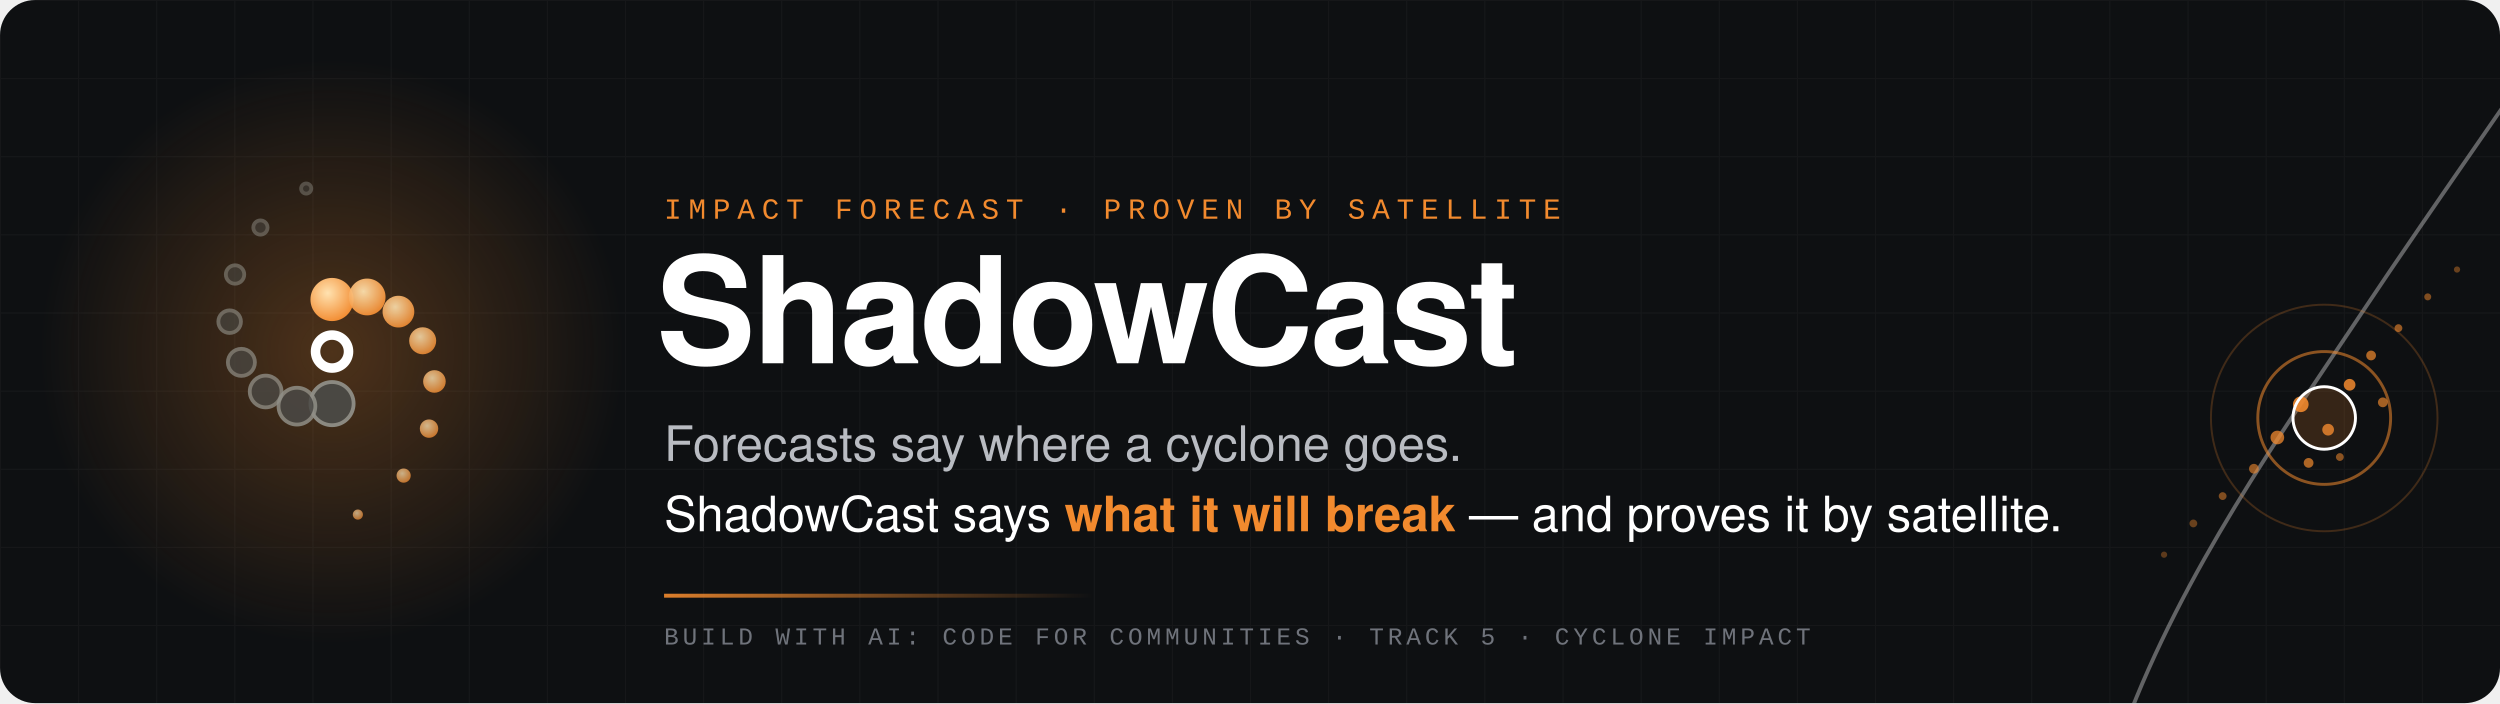
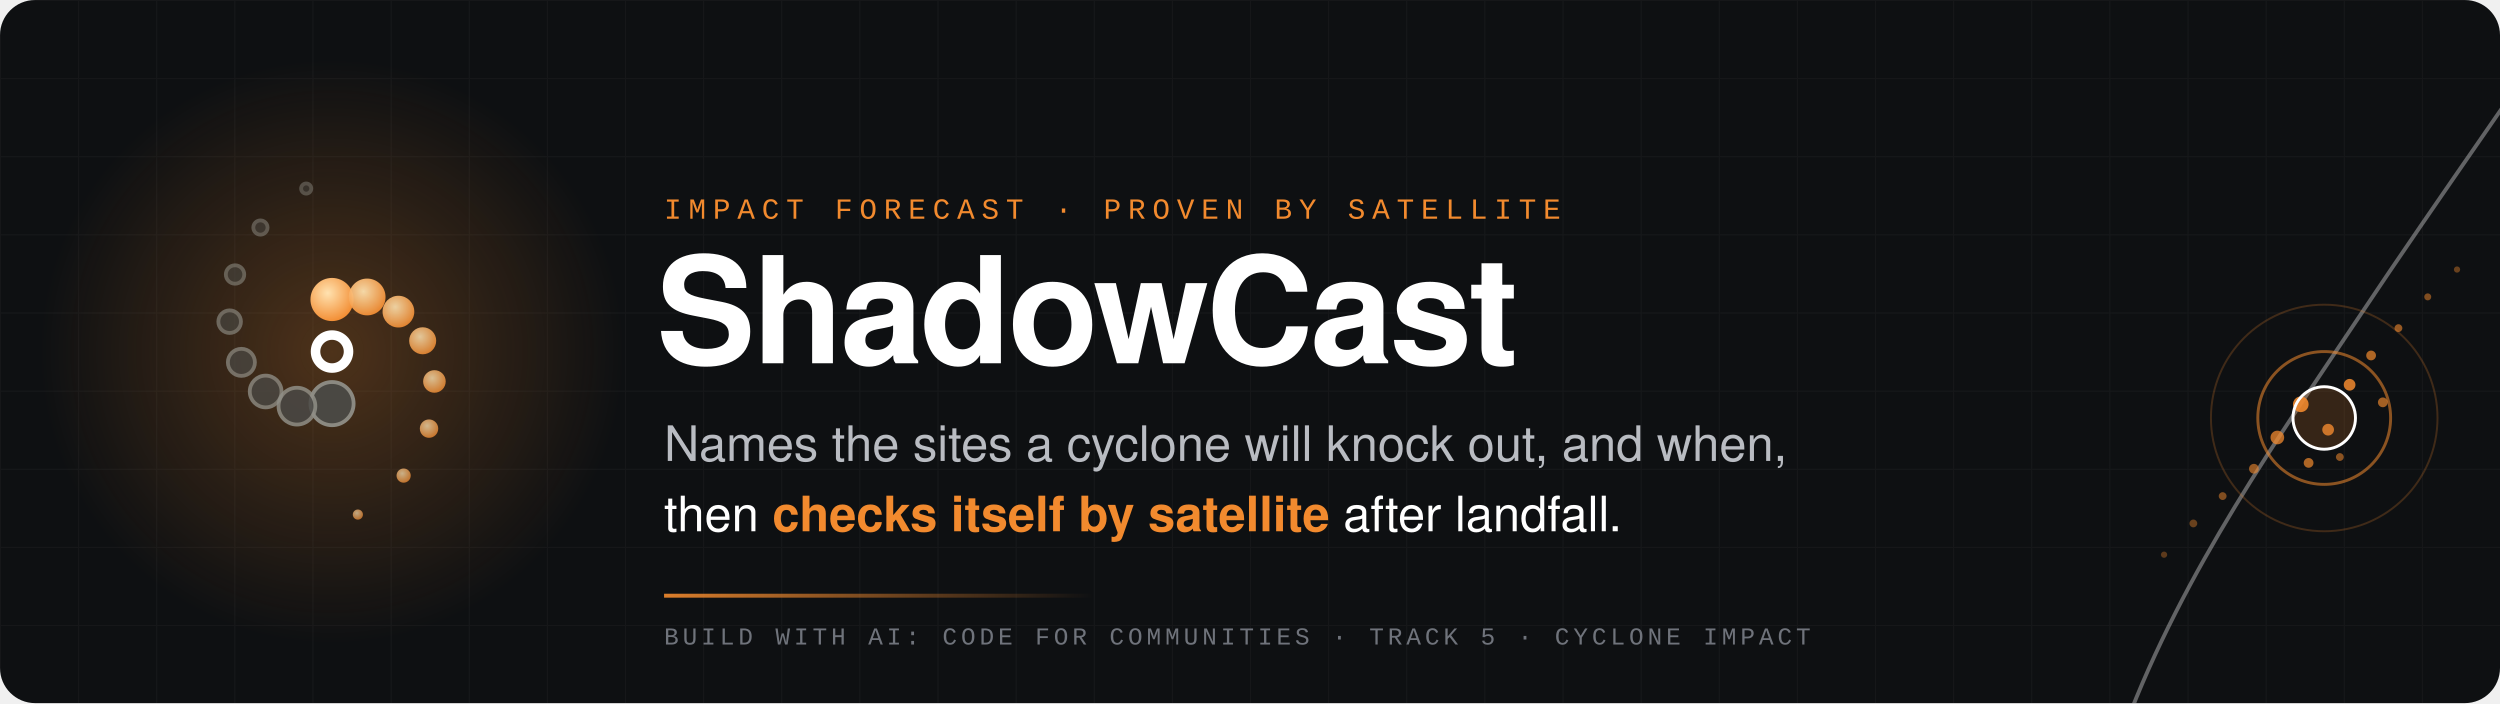
- <svg xmlns="http://www.w3.org/2000/svg" viewBox="0 0 1280 360" width="1280" height="360" role="img" aria-label="ShadowCast: Forecasts say where a cyclone goes. ShadowCast says what it will break, and proves it by satellite.">
+ <svg xmlns="http://www.w3.org/2000/svg" viewBox="0 0 1280 360" width="1280" height="360" role="img" aria-label="ShadowCast names the sites a cyclone will knock out, and when, then checks itself by satellite after landfall.">
  <defs>
    <radialGradient id="lit" cx="40%" cy="35%" r="70%">
      <stop offset="0" stop-color="#FFE2B0" />
      <stop offset="1" stop-color="#F28A2E" />
    </radialGradient>
    <radialGradient id="glow" cx="50%" cy="50%" r="50%">
      <stop offset="0" stop-color="#F28A2E" stop-opacity="0.28" />
      <stop offset="1" stop-color="#F28A2E" stop-opacity="0" />
    </radialGradient>
    <linearGradient id="fade" x1="0" x2="1">
      <stop offset="0" stop-color="#F28A2E" stop-opacity="0" />
      <stop offset="1" stop-color="#F28A2E" stop-opacity="0.9" />
    </linearGradient>
    <pattern id="grid" width="40" height="40" patternUnits="userSpaceOnUse">
      <path d="M40 0H0V40" fill="none" stroke="#FFFFFF" stroke-opacity="0.035" />
    </pattern>
    <clipPath id="card">
      <rect width="1280" height="360" rx="18" />
    </clipPath>
  </defs>
  <g clip-path="url(#card)">
    <rect width="1280" height="360" fill="#0e1012" />
    <rect width="1280" height="360" fill="url(#grid)" />
    <g transform="translate(78 -8)">
      <path d="M1010 380 C 1040 300, 1090 230, 1130 170 S 1220 40, 1260 -20" fill="none" stroke="#FFFFFF" stroke-opacity="0.35" stroke-width="2" />
      <g fill="#F28A2E">
        <circle cx="1100" cy="215" r="4" opacity="0.9" />
        <circle cx="1114" cy="228" r="3" opacity="0.8" />
        <circle cx="1088" cy="232" r="3.5" opacity="0.75" />
        <circle cx="1125" cy="205" r="3" opacity="0.85" />
        <circle cx="1076" cy="248" r="2.5" opacity="0.6" />
        <circle cx="1136" cy="190" r="2.5" opacity="0.7" />
        <circle cx="1060" cy="262" r="2" opacity="0.5" />
        <circle cx="1150" cy="176" r="2" opacity="0.6" />
        <circle cx="1045" cy="276" r="2" opacity="0.4" />
        <circle cx="1104" cy="245" r="2.5" opacity="0.7" />
        <circle cx="1120" cy="242" r="2" opacity="0.55" />
        <circle cx="1142" cy="214" r="2.5" opacity="0.65" />
        <circle cx="1165" cy="160" r="1.8" opacity="0.5" />
        <circle cx="1030" cy="292" r="1.6" opacity="0.35" />
        <circle cx="1180" cy="146" r="1.6" opacity="0.4" />
      </g>
      <circle cx="1112" cy="222" r="34" fill="none" stroke="#F28A2E" stroke-opacity="0.55" stroke-width="1.5" />
      <circle cx="1112" cy="222" r="58" fill="none" stroke="#F28A2E" stroke-opacity="0.22" stroke-width="1" />
      <circle cx="1112" cy="222" r="16" fill="#F28A2E" fill-opacity="0.18" stroke="#FFFFFF" stroke-width="1.5" />
    </g>
    <circle cx="170" cy="180" r="150" fill="url(#glow)" />
    <g transform="translate(66 76) scale(3.25)">
      <circle cx="32.00" cy="40.20" r="3.40" fill="#4A4945" stroke="#8F8E86" stroke-width="0.6" opacity="0.95" />
      <circle cx="26.47" cy="40.60" r="2.90" fill="#4A4945" stroke="#8F8E86" stroke-width="0.6" opacity="0.85" />
      <circle cx="21.54" cy="38.29" r="2.50" fill="#4A4945" stroke="#8F8E86" stroke-width="0.6" opacity="0.78" />
      <circle cx="17.72" cy="33.70" r="2.13" fill="#4A4945" stroke="#8F8E86" stroke-width="0.6" opacity="0.71" />
      <circle cx="15.87" cy="27.29" r="1.78" fill="#4A4945" stroke="#8F8E86" stroke-width="0.6" opacity="0.64" />
      <circle cx="16.72" cy="19.86" r="1.45" fill="#4A4945" stroke="#8F8E86" stroke-width="0.6" opacity="0.57" />
      <circle cx="20.72" cy="12.46" r="1.12" fill="#4A4945" stroke="#8F8E86" stroke-width="0.6" opacity="0.51" />
      <circle cx="27.93" cy="6.32" r="0.80" fill="#4A4945" stroke="#8F8E86" stroke-width="0.6" opacity="0.45" />
      <circle cx="32.00" cy="23.80" r="3.40" fill="url(#lit)" opacity="1.00" />
      <circle cx="37.53" cy="23.40" r="2.90" fill="url(#lit)" opacity="0.94" />
      <circle cx="42.46" cy="25.71" r="2.50" fill="url(#lit)" opacity="0.90" />
      <circle cx="46.28" cy="30.30" r="2.13" fill="url(#lit)" opacity="0.85" />
      <circle cx="48.13" cy="36.71" r="1.78" fill="url(#lit)" opacity="0.81" />
      <circle cx="47.28" cy="44.14" r="1.45" fill="url(#lit)" opacity="0.77" />
      <circle cx="43.28" cy="51.54" r="1.12" fill="url(#lit)" opacity="0.74" />
      <circle cx="36.07" cy="57.68" r="0.80" fill="url(#lit)" opacity="0.70" />
      <circle cx="32.0" cy="32.0" r="2.6" fill="none" stroke="#FFFFFF" stroke-width="1.5" />
    </g>
    <text x="340" y="112" fill="#F28A2E" font-family="'SFMono-Regular', Consolas, 'Liberation Mono', Menlo, monospace" font-size="15" letter-spacing="3.5">IMPACT FORECAST · PROVEN BY SATELLITE</text>
    <text x="336" y="186" fill="#FFFFFF" font-family="'Segoe UI', -apple-system, 'Helvetica Neue', Helvetica, Arial, sans-serif" font-size="76" font-weight="700" letter-spacing="-1.5">ShadowCast</text>
-     <text x="340" y="236" fill="#B9BCC2" font-family="'Segoe UI', -apple-system, 'Helvetica Neue', Helvetica, Arial, sans-serif" font-size="25">Forecasts say where a cyclone goes.</text>
-     <text x="340" y="272" fill="#FFFFFF" font-family="'Segoe UI', -apple-system, 'Helvetica Neue', Helvetica, Arial, sans-serif" font-size="25">ShadowCast says <tspan fill="#F28A2E" font-weight="600">what it will break</tspan> — and proves it by satellite.</text>
+     <text x="340" y="236" fill="#B9BCC2" font-family="'Segoe UI', -apple-system, 'Helvetica Neue', Helvetica, Arial, sans-serif" font-size="25">Names the sites a cyclone will knock out, and when,</text>
+     <text x="340" y="272" fill="#FFFFFF" font-family="'Segoe UI', -apple-system, 'Helvetica Neue', Helvetica, Arial, sans-serif" font-size="25">then <tspan fill="#F28A2E" font-weight="600">checks itself by satellite</tspan> after landfall.</text>
    <rect x="340" y="304" width="220" height="2" fill="url(#fade)" transform="rotate(180 450 305)" />
    <text x="340" y="330" fill="#6F737B" font-family="'SFMono-Regular', Consolas, 'Liberation Mono', Menlo, monospace" font-size="12.5" letter-spacing="2">BUILD WITH AI: CODE FOR COMMUNITIES · TRACK 5 · CYCLONE IMPACT</text>
  </g>
</svg>
